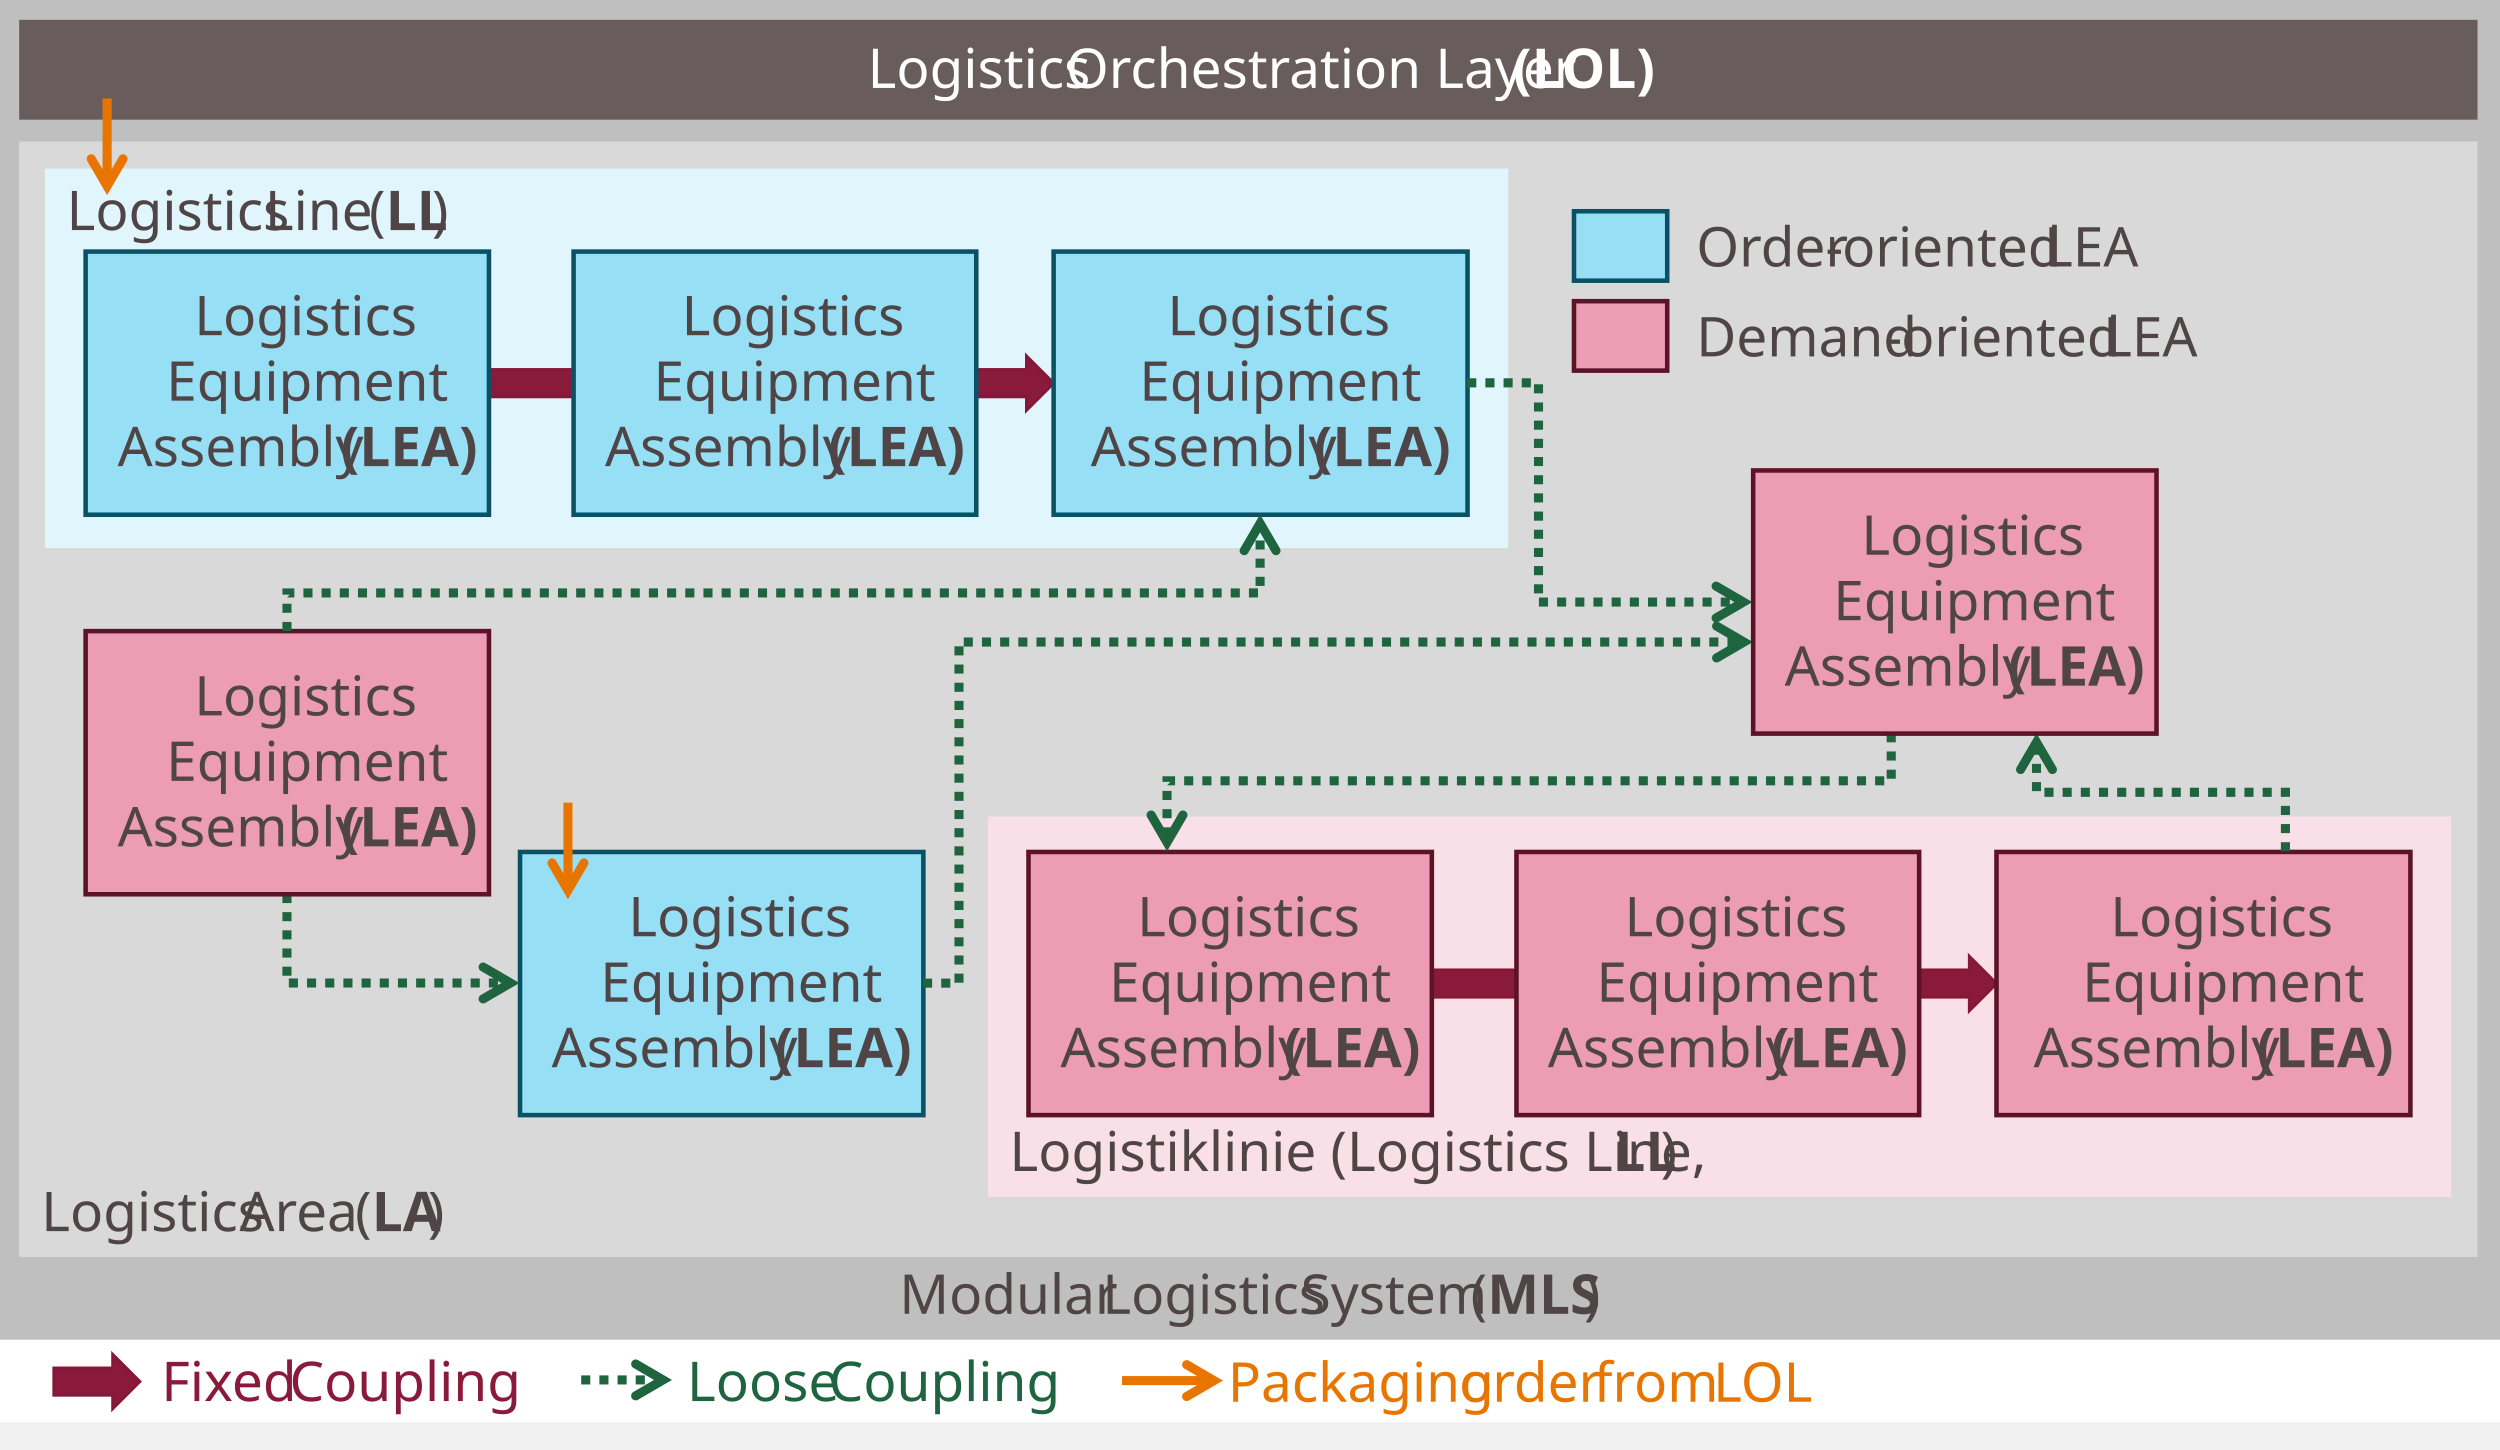
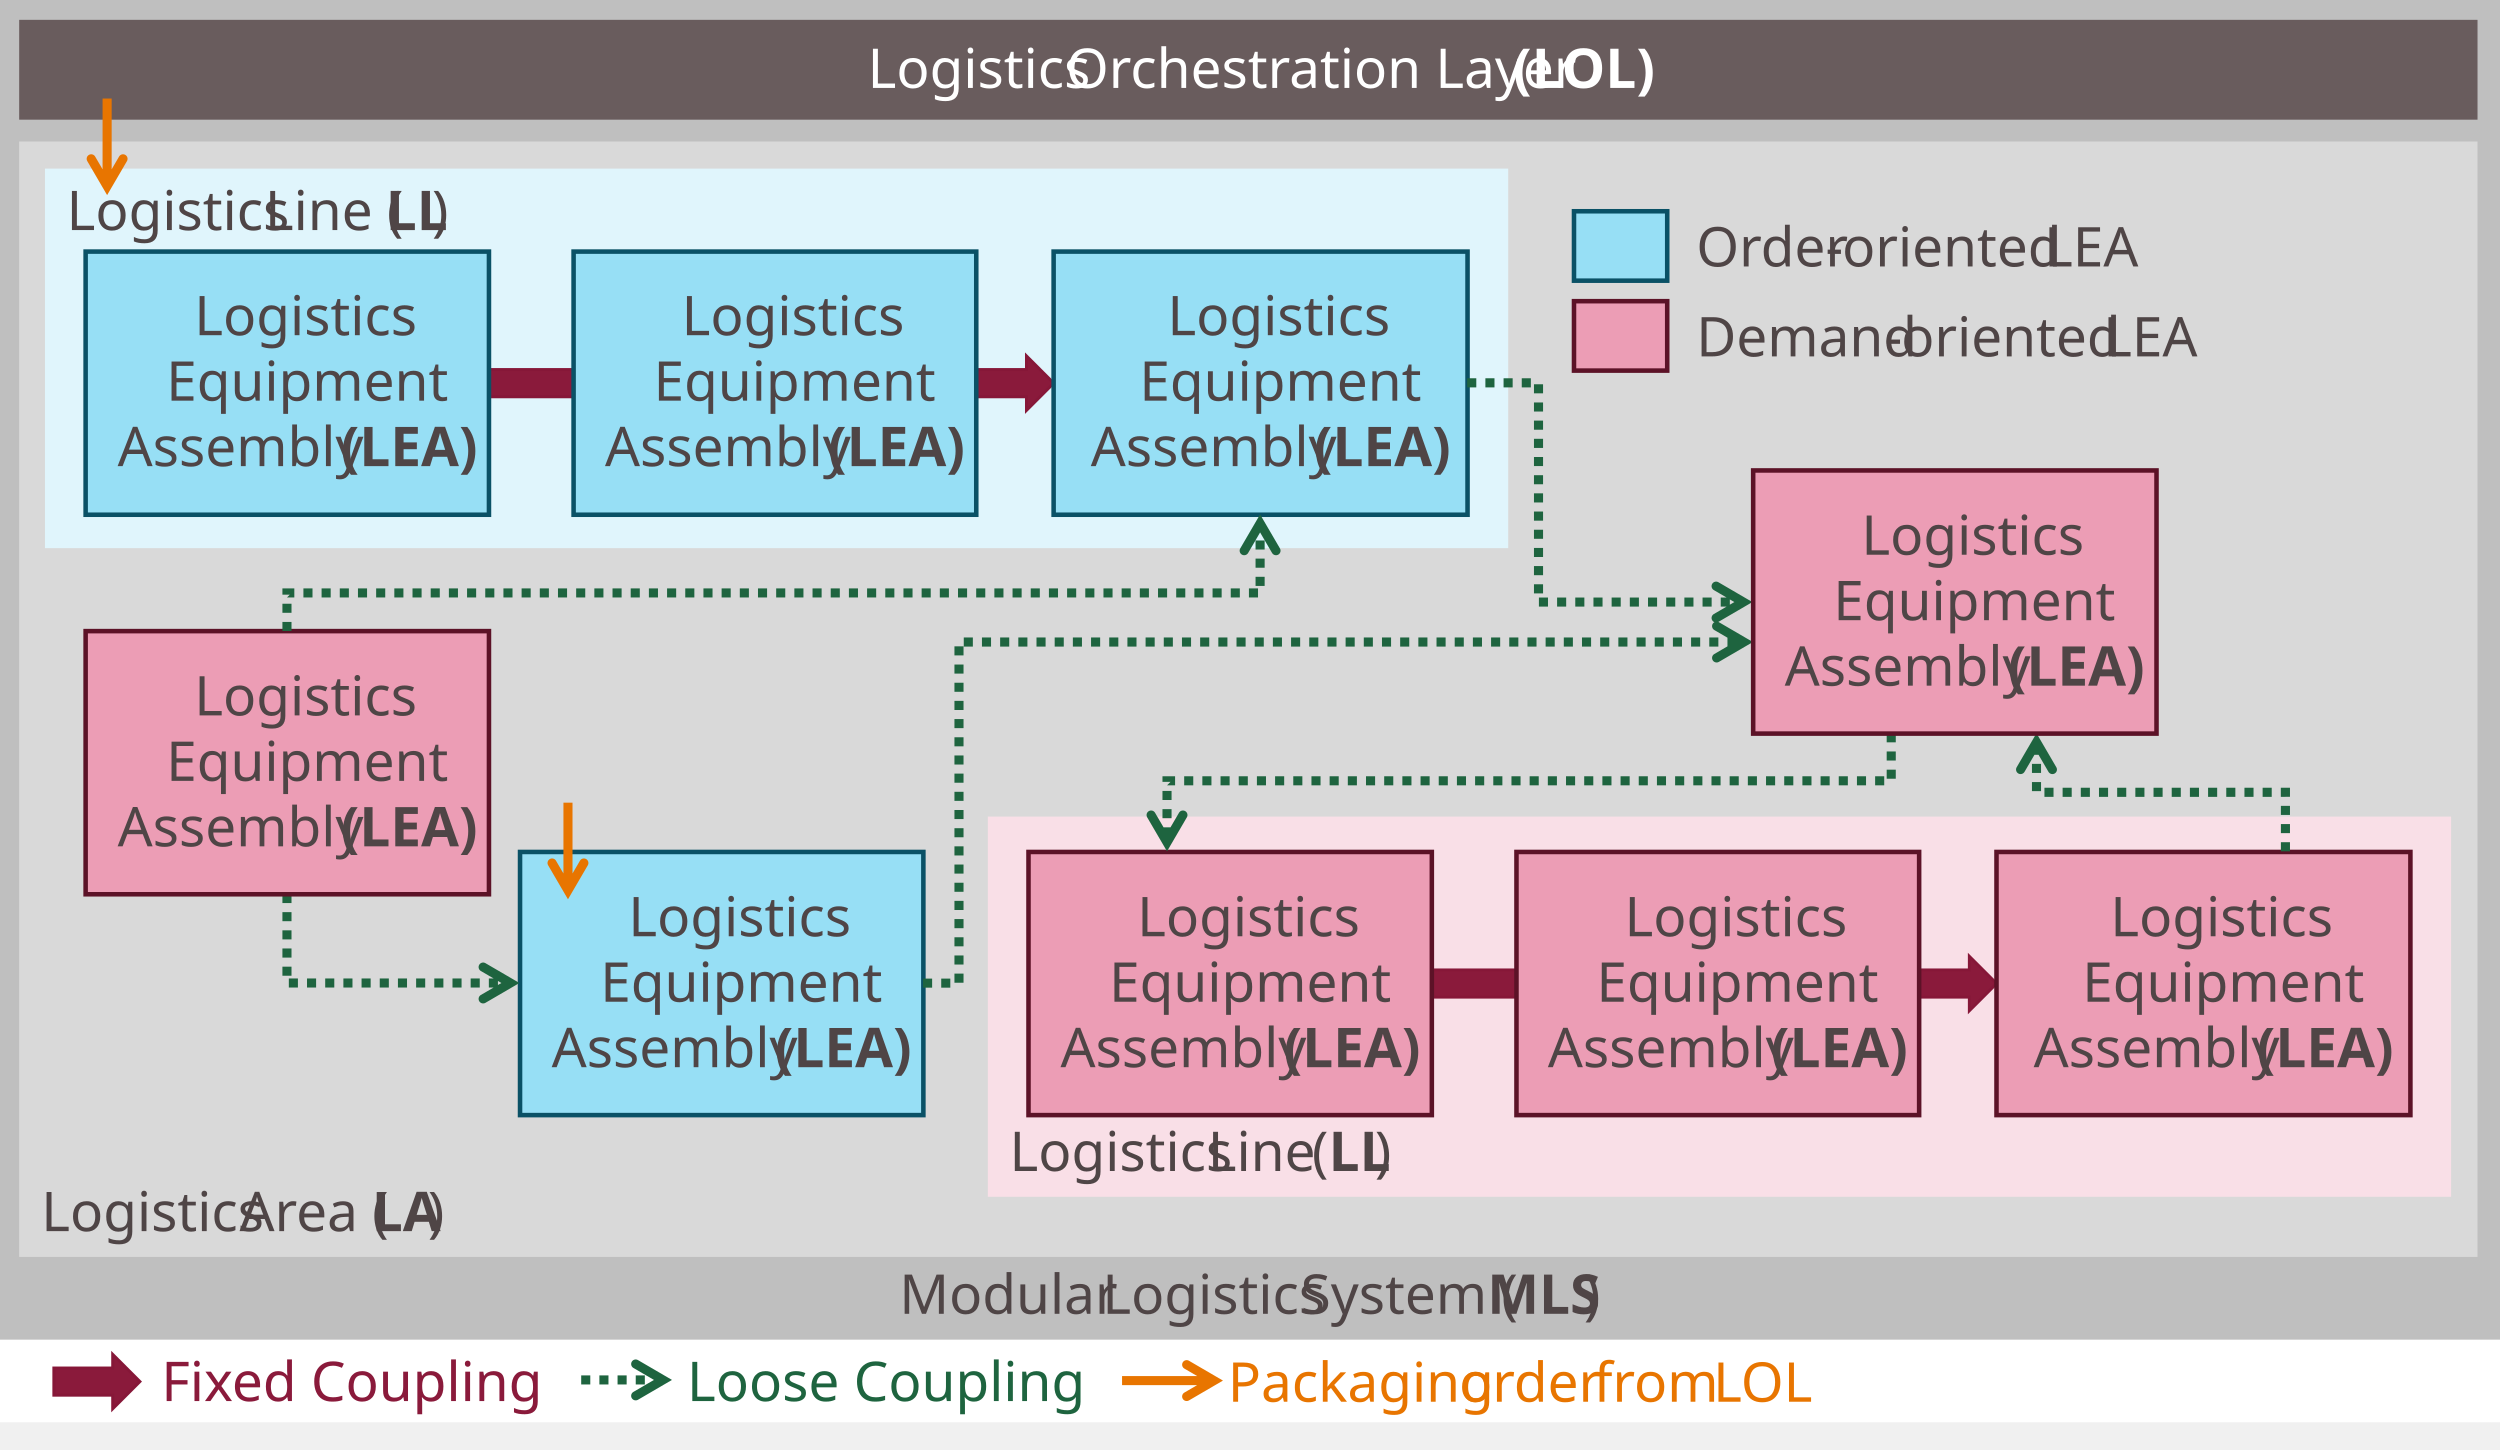
<svg xmlns="http://www.w3.org/2000/svg" width="3781" height="2192" xml:space="preserve" overflow="hidden">
  <defs>
    <clipPath id="clip0">
      <rect x="279" y="110" width="3781" height="2192" />
    </clipPath>
  </defs>
  <g clip-path="url(#clip0)" transform="translate(-279 -110)">
    <rect x="279" y="2136" width="3781" height="125" fill="#FFFFFF" />
    <rect x="279" y="110" width="3781" height="2026" fill="#BFBFBF" />
    <text fill="#4F4546" font-family="Calibri,Calibri_MSFontService,sans-serif" font-weight="400" font-size="83" transform="matrix(1 0 0 1 1639.13 2097)">Modular </text>
    <text fill="#4F4546" font-family="Calibri,Calibri_MSFontService,sans-serif" font-weight="400" font-size="83" transform="matrix(1 0 0 1 1946.21 2097)">Logistics</text>
-     <text fill="#4F4546" font-family="Calibri,Calibri_MSFontService,sans-serif" font-weight="400" font-size="83" transform="matrix(1 0 0 1 2246.08 2097)">System </text>
-     <text fill="#4F4546" font-family="Calibri,Calibri_MSFontService,sans-serif" font-weight="400" font-size="83" transform="matrix(1 0 0 1 2503.18 2097)">(</text>
+     <text fill="#4F4546" font-family="Calibri,Calibri_MSFontService,sans-serif" font-weight="400" font-size="83" transform="matrix(1 0 0 1 2246.08 2097)">System (</text>
    <text fill="#4F4546" font-family="Calibri,Calibri_MSFontService,sans-serif" font-weight="700" font-size="83" transform="matrix(1 0 0 1 2528.39 2097)">MLS</text>
    <text fill="#4F4546" font-family="Calibri,Calibri_MSFontService,sans-serif" font-weight="400" font-size="83" transform="matrix(1 0 0 1 2674.48 2097)">)</text>
    <rect x="308" y="324" width="3718" height="1687" fill="#D9D9D9" />
    <text fill="#4F4546" font-family="Calibri,Calibri_MSFontService,sans-serif" font-weight="400" font-size="83" transform="matrix(1 0 0 1 341.394 1972)">Logistics</text>
-     <text fill="#4F4546" font-family="Calibri,Calibri_MSFontService,sans-serif" font-weight="400" font-size="83" transform="matrix(1 0 0 1 641.258 1972)">Area</text>
-     <text fill="#4F4546" font-family="Calibri,Calibri_MSFontService,sans-serif" font-weight="400" font-size="83" transform="matrix(1 0 0 1 816.067 1972)">(</text>
+     <text fill="#4F4546" font-family="Calibri,Calibri_MSFontService,sans-serif" font-weight="400" font-size="83" transform="matrix(1 0 0 1 641.258 1972)">Area (</text>
    <text fill="#4F4546" font-family="Calibri,Calibri_MSFontService,sans-serif" font-weight="700" font-size="83" transform="matrix(1 0 0 1 841.275 1972)">LA</text>
    <text fill="#4F4546" font-family="Calibri,Calibri_MSFontService,sans-serif" font-weight="400" font-size="83" transform="matrix(1 0 0 1 926.067 1972)">)</text>
    <rect x="308" y="140" width="3718" height="151" fill="#695C5D" />
    <text fill="#FFFFFF" font-family="Calibri,Calibri_MSFontService,sans-serif" font-weight="400" font-size="83" transform="matrix(1 0 0 1 1591.2 243)">Logistics</text>
    <text fill="#FFFFFF" font-family="Calibri,Calibri_MSFontService,sans-serif" font-weight="400" font-size="83" transform="matrix(1 0 0 1 1891.07 243)">Orchestration Layer </text>
    <text fill="#FFFFFF" font-family="Calibri,Calibri_MSFontService,sans-serif" font-weight="700" font-size="83" transform="matrix(1 0 0 1 2567.43 243)">(LOL)</text>
    <rect x="347" y="365" width="2213" height="574" fill="#E0F5FC" />
    <text fill="#4F4546" font-family="Calibri,Calibri_MSFontService,sans-serif" font-weight="400" font-size="83" transform="matrix(1 0 0 1 379.748 458)">Logistics</text>
-     <text fill="#4F4546" font-family="Calibri,Calibri_MSFontService,sans-serif" font-weight="400" font-size="83" transform="matrix(1 0 0 1 679.612 458)">Line </text>
-     <text fill="#4F4546" font-family="Calibri,Calibri_MSFontService,sans-serif" font-weight="400" font-size="83" transform="matrix(1 0 0 1 837.165 458)">(</text>
+     <text fill="#4F4546" font-family="Calibri,Calibri_MSFontService,sans-serif" font-weight="400" font-size="83" transform="matrix(1 0 0 1 679.612 458)">Line (</text>
    <text fill="#4F4546" font-family="Calibri,Calibri_MSFontService,sans-serif" font-weight="700" font-size="83" transform="matrix(1 0 0 1 862.373 458)">LL</text>
    <text fill="#4F4546" font-family="Calibri,Calibri_MSFontService,sans-serif" font-weight="400" font-size="83" transform="matrix(1 0 0 1 932.269 458)">)</text>
    <path d="M1018.5 669 1831.5 669 1831.5 648.5 1872.5 689.501 1831.5 730.5 1831.5 710 1018.5 710Z" stroke="#861738" stroke-width="4.583" stroke-miterlimit="8" fill="#8A1A3B" fill-rule="evenodd" />
    <rect x="408.5" y="490.5" width="610" height="398" stroke="#0A5166" stroke-width="6.875" stroke-miterlimit="8" fill="#97DFF5" />
    <text fill="#4F4546" font-family="Calibri,Calibri_MSFontService,sans-serif" font-weight="400" font-size="83" transform="matrix(1 0 0 1 572.84 617)">Logistics </text>
    <text fill="#4F4546" font-family="Calibri,Calibri_MSFontService,sans-serif" font-weight="400" font-size="83" transform="matrix(1 0 0 1 530.398 716)">Equipment </text>
    <text fill="#4F4546" font-family="Calibri,Calibri_MSFontService,sans-serif" font-weight="400" font-size="83" transform="matrix(1 0 0 1 456.882 815)">Assembly </text>
    <text fill="#4F4546" font-family="Calibri,Calibri_MSFontService,sans-serif" font-weight="700" font-size="83" transform="matrix(1 0 0 1 794.33 815)">(LEA)</text>
    <rect x="1146.5" y="490.5" width="609" height="398" stroke="#0A5166" stroke-width="6.875" stroke-miterlimit="8" fill="#97DFF5" />
    <text fill="#4F4546" font-family="Calibri,Calibri_MSFontService,sans-serif" font-weight="400" font-size="83" transform="matrix(1 0 0 1 1309.91 617)">Logistics </text>
    <text fill="#4F4546" font-family="Calibri,Calibri_MSFontService,sans-serif" font-weight="400" font-size="83" transform="matrix(1 0 0 1 1267.47 716)">Equipment </text>
    <text fill="#4F4546" font-family="Calibri,Calibri_MSFontService,sans-serif" font-weight="400" font-size="83" transform="matrix(1 0 0 1 1193.95 815)">Assembly </text>
    <text fill="#4F4546" font-family="Calibri,Calibri_MSFontService,sans-serif" font-weight="700" font-size="83" transform="matrix(1 0 0 1 1531.4 815)">(LEA)</text>
    <rect x="1872.5" y="490.5" width="626" height="398" stroke="#0A5166" stroke-width="6.875" stroke-miterlimit="8" fill="#97DFF5" />
    <text fill="#4F4546" font-family="Calibri,Calibri_MSFontService,sans-serif" font-weight="400" font-size="83" transform="matrix(1 0 0 1 2044.64 617)">Logistics </text>
    <text fill="#4F4546" font-family="Calibri,Calibri_MSFontService,sans-serif" font-weight="400" font-size="83" transform="matrix(1 0 0 1 2002.19 716)">Equipment </text>
    <text fill="#4F4546" font-family="Calibri,Calibri_MSFontService,sans-serif" font-weight="400" font-size="83" transform="matrix(1 0 0 1 1928.66 815)">Assembly </text>
    <text fill="#4F4546" font-family="Calibri,Calibri_MSFontService,sans-serif" font-weight="700" font-size="83" transform="matrix(1 0 0 1 2266.1 815)">(LEA)</text>
    <rect x="1773" y="1345" width="2213" height="575" fill="#F9DFE7" />
-     <text fill="#4F4546" font-family="Calibri,Calibri_MSFontService,sans-serif" font-weight="400" font-size="83" transform="matrix(1 0 0 1 1805.77 1881)">Logistiklinie (Logistics Line, </text>
-     <text fill="#4F4546" font-family="Calibri,Calibri_MSFontService,sans-serif" font-weight="700" font-size="83" transform="matrix(1 0 0 1 2720.6 1881)">LL</text>
-     <text fill="#4F4546" font-family="Calibri,Calibri_MSFontService,sans-serif" font-weight="400" font-size="83" transform="matrix(1 0 0 1 2790.49 1881)">)</text>
+     <text fill="#4F4546" font-family="Calibri,Calibri_MSFontService,sans-serif" font-weight="400" font-size="83" transform="matrix(1 0 0 1 1805.77 1881)">Logistics</text>
+     <text fill="#4F4546" font-family="Calibri,Calibri_MSFontService,sans-serif" font-weight="400" font-size="83" transform="matrix(1 0 0 1 2105.63 1881)">Line </text>
+     <text fill="#4F4546" font-family="Calibri,Calibri_MSFontService,sans-serif" font-weight="400" font-size="83" transform="matrix(1 0 0 1 2263.18 1881)">(</text>
+     <text fill="#4F4546" font-family="Calibri,Calibri_MSFontService,sans-serif" font-weight="700" font-size="83" transform="matrix(1 0 0 1 2288.39 1881)">LL</text>
+     <text fill="#4F4546" font-family="Calibri,Calibri_MSFontService,sans-serif" font-weight="400" font-size="83" transform="matrix(1 0 0 1 2358.29 1881)">)</text>
    <path d="M2444.5 1577 3257.5 1577 3257.5 1556.5 3298.5 1597.5 3257.5 1638.5 3257.5 1618 2444.5 1618Z" stroke="#861738" stroke-width="4.583" stroke-miterlimit="8" fill="#8A1A3B" fill-rule="evenodd" />
    <rect x="1834.5" y="1398.5" width="610" height="398" stroke="#5C1227" stroke-width="6.875" stroke-miterlimit="8" fill="#EC9DB5" />
    <text fill="#4F4546" font-family="Calibri,Calibri_MSFontService,sans-serif" font-weight="400" font-size="83" transform="matrix(1 0 0 1 1998.86 1526)">Logistics </text>
    <text fill="#4F4546" font-family="Calibri,Calibri_MSFontService,sans-serif" font-weight="400" font-size="83" transform="matrix(1 0 0 1 1956.42 1625)">Equipment </text>
    <text fill="#4F4546" font-family="Calibri,Calibri_MSFontService,sans-serif" font-weight="400" font-size="83" transform="matrix(1 0 0 1 1882.9 1724)">Assembly </text>
    <text fill="#4F4546" font-family="Calibri,Calibri_MSFontService,sans-serif" font-weight="700" font-size="83" transform="matrix(1 0 0 1 2220.35 1724)">(LEA)</text>
    <rect x="2572.5" y="1398.5" width="609" height="398" stroke="#5C1227" stroke-width="6.875" stroke-miterlimit="8" fill="#EC9DB5" />
    <text fill="#4F4546" font-family="Calibri,Calibri_MSFontService,sans-serif" font-weight="400" font-size="83" transform="matrix(1 0 0 1 2735.93 1526)">Logistics </text>
    <text fill="#4F4546" font-family="Calibri,Calibri_MSFontService,sans-serif" font-weight="400" font-size="83" transform="matrix(1 0 0 1 2693.48 1625)">Equipment </text>
    <text fill="#4F4546" font-family="Calibri,Calibri_MSFontService,sans-serif" font-weight="400" font-size="83" transform="matrix(1 0 0 1 2619.97 1724)">Assembly </text>
    <text fill="#4F4546" font-family="Calibri,Calibri_MSFontService,sans-serif" font-weight="700" font-size="83" transform="matrix(1 0 0 1 2957.41 1724)">(LEA)</text>
    <rect x="3298.5" y="1398.5" width="626" height="398" stroke="#5C1227" stroke-width="6.875" stroke-miterlimit="8" fill="#EC9DB5" />
    <text fill="#4F4546" font-family="Calibri,Calibri_MSFontService,sans-serif" font-weight="400" font-size="83" transform="matrix(1 0 0 1 3470.65 1526)">Logistics </text>
    <text fill="#4F4546" font-family="Calibri,Calibri_MSFontService,sans-serif" font-weight="400" font-size="83" transform="matrix(1 0 0 1 3428.21 1625)">Equipment </text>
    <text fill="#4F4546" font-family="Calibri,Calibri_MSFontService,sans-serif" font-weight="400" font-size="83" transform="matrix(1 0 0 1 3354.67 1724)">Assembly </text>
    <text fill="#4F4546" font-family="Calibri,Calibri_MSFontService,sans-serif" font-weight="700" font-size="83" transform="matrix(1 0 0 1 3692.12 1724)">(LEA)</text>
    <rect x="1065.5" y="1398.5" width="610" height="398" stroke="#0A5166" stroke-width="6.875" stroke-miterlimit="8" fill="#97DFF5" />
    <text fill="#4F4546" font-family="Calibri,Calibri_MSFontService,sans-serif" font-weight="400" font-size="83" transform="matrix(1 0 0 1 1229.3 1526)">Logistics </text>
    <text fill="#4F4546" font-family="Calibri,Calibri_MSFontService,sans-serif" font-weight="400" font-size="83" transform="matrix(1 0 0 1 1186.86 1625)">Equipment </text>
    <text fill="#4F4546" font-family="Calibri,Calibri_MSFontService,sans-serif" font-weight="400" font-size="83" transform="matrix(1 0 0 1 1113.34 1724)">Assembly </text>
    <text fill="#4F4546" font-family="Calibri,Calibri_MSFontService,sans-serif" font-weight="700" font-size="83" transform="matrix(1 0 0 1 1450.79 1724)">(LEA)</text>
    <path d="M0-6.875 13.75-6.875 13.75 6.875 0 6.875ZM27.5-6.875 41.25-6.875 41.25 6.875 27.5 6.875ZM55-6.875 68.75-6.875 68.75 6.875 55 6.875ZM82.5-6.875 96.25-6.875 96.25 6.875 82.5 6.875ZM110-6.875 123.75-6.875 123.75 6.875 110 6.875ZM141.546 2.829 141.546 16.579 127.796 16.579 127.796 2.829ZM141.546 30.329 141.546 44.079 127.796 44.079 127.796 30.329ZM141.546 57.829 141.546 71.579 127.796 71.579 127.796 57.829ZM141.546 85.329 141.546 99.079 127.796 99.079 127.796 85.329ZM141.546 112.829 141.546 126.579 127.796 126.579 127.796 112.829ZM141.546 140.329 141.546 154.079 127.796 154.079 127.796 140.329ZM141.546 167.829 141.546 181.579 127.796 181.579 127.796 167.829ZM141.546 195.329 141.546 209.079 127.796 209.079 127.796 195.329ZM141.546 222.829 141.546 236.579 127.796 236.579 127.796 222.829ZM141.546 250.329 141.546 264.079 127.796 264.079 127.796 250.329ZM141.546 277.829 141.546 291.579 127.796 291.579 127.796 277.829ZM141.546 305.329 141.546 319.079 127.796 319.079 127.796 305.329ZM141.546 332.829 141.546 337.957 127.796 337.957 127.796 332.829ZM164.672 300.171 134.671 351.601 104.67 300.171C102.757 296.891 103.865 292.681 107.144 290.768 110.424 288.855 114.634 289.963 116.547 293.242L140.609 334.492 128.732 334.492 152.795 293.242C154.708 289.963 158.918 288.855 162.198 290.768 165.477 292.681 166.585 296.891 164.672 300.171Z" fill="#1E643F" transform="matrix(1.83697e-16 1 1 -1.83697e-16 713 1462)" />
    <rect x="408.5" y="1064.5" width="610" height="398" stroke="#5C1227" stroke-width="6.875" stroke-miterlimit="8" fill="#EC9DB5" />
    <text fill="#4F4546" font-family="Calibri,Calibri_MSFontService,sans-serif" font-weight="400" font-size="83" transform="matrix(1 0 0 1 572.84 1192)">Logistics </text>
    <text fill="#4F4546" font-family="Calibri,Calibri_MSFontService,sans-serif" font-weight="400" font-size="83" transform="matrix(1 0 0 1 530.398 1291)">Equipment </text>
    <text fill="#4F4546" font-family="Calibri,Calibri_MSFontService,sans-serif" font-weight="400" font-size="83" transform="matrix(1 0 0 1 456.881 1390)">Assembly </text>
    <text fill="#4F4546" font-family="Calibri,Calibri_MSFontService,sans-serif" font-weight="700" font-size="83" transform="matrix(1 0 0 1 794.329 1390)">(LEA)</text>
    <path d="M706.125 1064.35 706.125 1050.6 719.875 1050.6 719.875 1064.35ZM706.125 1036.85 706.125 1023.1 719.875 1023.1 719.875 1036.85ZM706.125 1009.35 706.125 999.859 724.131 999.859 724.131 1013.61 713 1013.61 719.875 1006.73 719.875 1009.35ZM737.881 999.859 751.631 999.859 751.631 1013.61 737.881 1013.61ZM765.381 999.859 779.131 999.859 779.131 1013.61 765.381 1013.61ZM792.881 999.859 806.631 999.859 806.631 1013.61 792.881 1013.61ZM820.381 999.859 834.131 999.859 834.131 1013.61 820.381 1013.61ZM847.881 999.859 861.631 999.859 861.631 1013.61 847.881 1013.61ZM875.381 999.859 889.131 999.859 889.131 1013.61 875.381 1013.61ZM902.881 999.859 916.631 999.859 916.631 1013.61 902.881 1013.61ZM930.381 999.859 944.131 999.859 944.131 1013.61 930.381 1013.61ZM957.881 999.859 971.631 999.859 971.631 1013.61 957.881 1013.61ZM985.381 999.859 999.131 999.859 999.131 1013.61 985.381 1013.61ZM1012.88 999.859 1026.63 999.859 1026.63 1013.61 1012.88 1013.61ZM1040.38 999.859 1054.13 999.859 1054.13 1013.61 1040.38 1013.61ZM1067.88 999.859 1081.63 999.859 1081.63 1013.61 1067.88 1013.61ZM1095.38 999.859 1109.13 999.859 1109.13 1013.61 1095.38 1013.61ZM1122.88 999.859 1136.63 999.859 1136.63 1013.61 1122.88 1013.61ZM1150.38 999.859 1164.13 999.859 1164.13 1013.61 1150.38 1013.61ZM1177.88 999.859 1191.63 999.859 1191.63 1013.61 1177.88 1013.61ZM1205.38 999.859 1219.13 999.859 1219.13 1013.61 1205.38 1013.61ZM1232.88 999.859 1246.63 999.859 1246.63 1013.61 1232.88 1013.61ZM1260.38 999.859 1274.13 999.859 1274.13 1013.61 1260.38 1013.61ZM1287.88 999.859 1301.63 999.859 1301.63 1013.61 1287.88 1013.61ZM1315.38 999.859 1329.13 999.859 1329.13 1013.61 1315.38 1013.61ZM1342.88 999.859 1356.63 999.859 1356.63 1013.61 1342.88 1013.61ZM1370.38 999.859 1384.13 999.859 1384.13 1013.61 1370.38 1013.61ZM1397.88 999.859 1411.63 999.859 1411.63 1013.61 1397.88 1013.61ZM1425.38 999.859 1439.13 999.859 1439.13 1013.61 1425.38 1013.61ZM1452.88 999.859 1466.63 999.859 1466.63 1013.61 1452.88 1013.61ZM1480.38 999.859 1494.13 999.859 1494.13 1013.61 1480.38 1013.61ZM1507.88 999.859 1521.63 999.859 1521.63 1013.61 1507.88 1013.61ZM1535.38 999.859 1549.13 999.859 1549.13 1013.61 1535.38 1013.61ZM1562.88 999.859 1576.63 999.859 1576.63 1013.61 1562.88 1013.61ZM1590.38 999.859 1604.13 999.859 1604.13 1013.61 1590.38 1013.61ZM1617.88 999.859 1631.63 999.859 1631.63 1013.61 1617.88 1013.61ZM1645.38 999.859 1659.13 999.859 1659.13 1013.61 1645.38 1013.61ZM1672.88 999.859 1686.63 999.859 1686.63 1013.61 1672.88 1013.61ZM1700.38 999.859 1714.13 999.859 1714.13 1013.61 1700.38 1013.61ZM1727.88 999.859 1741.63 999.859 1741.63 1013.61 1727.88 1013.61ZM1755.38 999.859 1769.13 999.859 1769.13 1013.61 1755.38 1013.61ZM1782.88 999.859 1796.63 999.859 1796.63 1013.61 1782.88 1013.61ZM1810.38 999.859 1824.13 999.859 1824.13 1013.61 1810.38 1013.61ZM1837.88 999.859 1851.63 999.859 1851.63 1013.61 1837.88 1013.61ZM1865.38 999.859 1879.13 999.859 1879.13 1013.61 1865.38 1013.61ZM1892.88 999.859 1906.63 999.859 1906.63 1013.61 1892.88 1013.61ZM1920.38 999.859 1934.13 999.859 1934.13 1013.61 1920.38 1013.61ZM1947.88 999.859 1961.63 999.859 1961.63 1013.61 1947.88 1013.61ZM1975.38 999.859 1989.13 999.859 1989.13 1013.61 1975.38 1013.61ZM2002.88 999.859 2016.63 999.859 2016.63 1013.61 2002.88 1013.61ZM2030.38 999.859 2044.13 999.859 2044.13 1013.61 2030.38 1013.61ZM2057.88 999.859 2071.63 999.859 2071.63 1013.61 2057.88 1013.61ZM2085.38 999.859 2099.13 999.859 2099.13 1013.61 2085.38 1013.61ZM2112.88 999.859 2126.63 999.859 2126.63 1013.61 2112.88 1013.61ZM2140.38 999.859 2154.13 999.859 2154.13 1013.61 2140.38 1013.61ZM2167.88 999.859 2181.63 999.859 2181.63 1013.61 2167.88 1013.61ZM2177.9 996.127 2177.9 982.377 2191.65 982.377 2191.65 996.127ZM2177.9 968.627 2177.9 954.877 2191.65 954.877 2191.65 968.627ZM2177.9 941.127 2177.9 927.377 2191.65 927.377 2191.65 941.127ZM2177.9 913.627 2177.9 901.613 2191.65 901.613 2191.65 913.627ZM2154.77 939.398 2184.77 887.968 2214.77 939.398C2216.69 942.678 2215.58 946.888 2212.3 948.801 2209.02 950.714 2204.81 949.606 2202.9 946.327L2178.84 905.077 2190.71 905.077 2166.65 946.327C2164.74 949.606 2160.53 950.714 2157.25 948.801 2153.97 946.888 2152.86 942.678 2154.77 939.398Z" fill="#1E643F" />
    <path d="M0-6.875 13.75-6.875 13.75 6.875 0 6.875ZM27.5-6.875 41.25-6.875 41.25 6.875 27.5 6.875ZM61.245 0.63 61.245 14.38 47.495 14.38 47.495 0.63ZM61.245 28.13 61.245 41.88 47.495 41.88 47.495 28.13ZM61.245 55.63 61.245 69.38 47.495 69.38 47.495 55.63ZM61.245 83.13 61.245 96.88 47.495 96.88 47.495 83.13ZM61.245 110.63 61.245 124.38 47.495 124.38 47.495 110.63ZM61.245 138.13 61.245 151.88 47.495 151.88 47.495 138.13ZM61.245 165.63 61.245 179.38 47.495 179.38 47.495 165.63ZM61.245 193.13 61.245 206.88 47.495 206.88 47.495 193.13ZM61.245 220.63 61.245 234.38 47.495 234.38 47.495 220.63ZM61.245 248.13 61.245 261.88 47.495 261.88 47.495 248.13ZM61.245 275.63 61.245 289.38 47.495 289.38 47.495 275.63ZM61.245 303.13 61.245 316.88 47.495 316.88 47.495 303.13ZM61.245 330.63 61.245 344.38 47.495 344.38 47.495 330.63ZM61.245 358.13 61.245 371.88 47.495 371.88 47.495 358.13ZM61.245 385.63 61.245 399.38 47.495 399.38 47.495 385.63ZM61.245 413.13 61.245 426.88 47.495 426.88 47.495 413.13ZM61.245 440.63 61.245 454.38 47.495 454.38 47.495 440.63ZM61.245 468.13 61.245 481.88 47.495 481.88 47.495 468.13ZM61.245 495.63 61.245 509.38 47.495 509.38 47.495 495.63ZM61.601 509.024 75.351 509.024 75.351 522.774 61.601 522.774ZM89.101 509.024 102.851 509.024 102.851 522.774 89.101 522.774ZM116.601 509.024 130.351 509.024 130.351 522.774 116.601 522.774ZM144.101 509.024 157.851 509.024 157.851 522.774 144.101 522.774ZM171.601 509.024 185.351 509.024 185.351 522.774 171.601 522.774ZM199.101 509.024 212.851 509.024 212.851 522.774 199.101 522.774ZM226.601 509.024 240.351 509.024 240.351 522.774 226.601 522.774ZM254.101 509.024 267.851 509.024 267.851 522.774 254.101 522.774ZM281.601 509.024 295.351 509.024 295.351 522.774 281.601 522.774ZM309.101 509.024 322.851 509.024 322.851 522.774 309.101 522.774ZM336.601 509.024 350.351 509.024 350.351 522.774 336.601 522.774ZM364.101 509.024 377.851 509.024 377.851 522.774 364.101 522.774ZM391.601 509.024 405.351 509.024 405.351 522.774 391.601 522.774ZM419.101 509.024 432.851 509.024 432.851 522.774 419.101 522.774ZM446.601 509.024 460.351 509.024 460.351 522.774 446.601 522.774ZM474.101 509.024 487.851 509.024 487.851 522.774 474.101 522.774ZM501.601 509.024 515.351 509.024 515.351 522.774 501.601 522.774ZM529.101 509.024 542.851 509.024 542.851 522.774 529.101 522.774ZM556.601 509.024 570.351 509.024 570.351 522.774 556.601 522.774ZM584.101 509.024 597.851 509.024 597.851 522.774 584.101 522.774ZM611.601 509.024 625.351 509.024 625.351 522.774 611.601 522.774ZM639.101 509.024 652.851 509.024 652.851 522.774 639.101 522.774ZM666.601 509.024 680.351 509.024 680.351 522.774 666.601 522.774ZM694.101 509.024 707.851 509.024 707.851 522.774 694.101 522.774ZM721.601 509.024 735.351 509.024 735.351 522.774 721.601 522.774ZM749.101 509.024 762.851 509.024 762.851 522.774 749.101 522.774ZM776.601 509.024 790.351 509.024 790.351 522.774 776.601 522.774ZM804.101 509.024 817.851 509.024 817.851 522.774 804.101 522.774ZM831.601 509.024 845.351 509.024 845.351 522.774 831.601 522.774ZM859.101 509.024 872.851 509.024 872.851 522.774 859.101 522.774ZM886.601 509.024 900.351 509.024 900.351 522.774 886.601 522.774ZM914.101 509.024 927.851 509.024 927.851 522.774 914.101 522.774ZM941.601 509.024 955.351 509.024 955.351 522.774 941.601 522.774ZM969.101 509.024 982.851 509.024 982.851 522.774 969.101 522.774ZM996.601 509.024 1010.35 509.024 1010.35 522.774 996.601 522.774ZM1024.1 509.024 1037.85 509.024 1037.85 522.774 1024.1 522.774ZM1051.6 509.024 1065.35 509.024 1065.35 522.774 1051.6 522.774ZM1079.1 509.024 1092.85 509.024 1092.85 522.774 1079.1 522.774ZM1106.6 509.024 1120.35 509.024 1120.35 522.774 1106.6 522.774ZM1134.1 509.024 1147.85 509.024 1147.85 522.774 1134.1 522.774ZM1161.6 509.024 1175.35 509.024 1175.35 522.774 1161.6 522.774ZM1189.1 509.024 1202.85 509.024 1202.85 522.774 1189.1 522.774ZM1216.6 509.024 1230.35 509.024 1230.35 522.774 1216.6 522.774ZM1203.67 485.898 1255.1 515.899 1203.67 545.9C1200.39 547.813 1196.18 546.705 1194.27 543.425 1192.35 540.145 1193.46 535.936 1196.74 534.023L1237.99 509.96 1237.99 521.837 1196.74 497.775C1193.46 495.861 1192.35 491.652 1194.27 488.372 1196.18 485.092 1200.39 483.984 1203.67 485.898Z" fill="#1E643F" transform="matrix(1 0 0 -1 1675 1596.9)" />
    <path d="M2498 682.125 2511.75 682.125 2511.75 695.875 2498 695.875ZM2525.5 682.125 2539.25 682.125 2539.25 695.875 2525.5 695.875ZM2553 682.125 2566.75 682.125 2566.75 695.875 2553 695.875ZM2580.5 682.125 2594.25 682.125 2594.25 695.875 2580.5 695.875ZM2612.72 691.16 2612.72 704.91 2598.97 704.91 2598.97 691.16ZM2612.72 718.66 2612.72 732.41 2598.97 732.41 2598.97 718.66ZM2612.72 746.16 2612.72 759.91 2598.97 759.91 2598.97 746.16ZM2612.72 773.66 2612.72 787.41 2598.97 787.41 2598.97 773.66ZM2612.72 801.16 2612.72 814.91 2598.97 814.91 2598.97 801.16ZM2612.72 828.66 2612.72 842.41 2598.97 842.41 2598.97 828.66ZM2612.72 856.16 2612.72 869.91 2598.97 869.91 2598.97 856.16ZM2612.72 883.66 2612.72 897.41 2598.97 897.41 2598.97 883.66ZM2612.72 911.16 2612.72 924.91 2598.97 924.91 2598.97 911.16ZM2612.72 938.66 2612.72 952.41 2598.97 952.41 2598.97 938.66ZM2612.72 966.16 2612.72 979.91 2598.97 979.91 2598.97 966.16ZM2612.72 993.66 2612.72 1007.41 2598.97 1007.41 2598.97 993.66ZM2606.44 1013.69 2620.19 1013.69 2620.19 1027.44 2606.44 1027.44ZM2633.94 1013.69 2647.69 1013.69 2647.69 1027.44 2633.94 1027.44ZM2661.44 1013.69 2675.19 1013.69 2675.19 1027.44 2661.44 1027.44ZM2688.94 1013.69 2702.69 1013.69 2702.69 1027.44 2688.94 1027.44ZM2716.44 1013.69 2730.19 1013.69 2730.19 1027.44 2716.44 1027.44ZM2743.94 1013.69 2757.69 1013.69 2757.69 1027.44 2743.94 1027.44ZM2771.44 1013.69 2785.19 1013.69 2785.19 1027.44 2771.44 1027.44ZM2798.94 1013.69 2812.69 1013.69 2812.69 1027.44 2798.94 1027.44ZM2826.44 1013.69 2840.19 1013.69 2840.19 1027.44 2826.44 1027.44ZM2853.94 1013.69 2867.69 1013.69 2867.69 1027.44 2853.94 1027.44ZM2881.44 1013.69 2895.19 1013.69 2895.19 1027.44 2881.44 1027.44ZM2908.94 1013.69 2915.7 1013.69 2915.7 1027.44 2908.94 1027.44ZM2877.91 990.562 2929.34 1020.56 2877.91 1050.56C2874.63 1052.48 2870.42 1051.37 2868.51 1048.09 2866.59 1044.81 2867.7 1040.6 2870.98 1038.69L2912.23 1014.62 2912.23 1026.5 2870.98 1002.44C2867.7 1000.53 2866.59 996.316 2868.51 993.036 2870.42 989.756 2874.63 988.648 2877.91 990.562Z" fill="#1E643F" />
    <path d="M3146.17 1219 3146.17 1232.75 3132.42 1232.75 3132.42 1219ZM3146.17 1246.5 3146.17 1260.25 3132.42 1260.25 3132.42 1246.5ZM3146.17 1274 3146.17 1287.75 3132.42 1287.75 3132.42 1274ZM3128.69 1297.78 3114.94 1297.78 3114.94 1284.03 3128.69 1284.03ZM3101.19 1297.78 3087.44 1297.78 3087.44 1284.03 3101.19 1284.03ZM3073.69 1297.78 3059.94 1297.78 3059.94 1284.03 3073.69 1284.03ZM3046.19 1297.78 3032.44 1297.78 3032.44 1284.03 3046.19 1284.03ZM3018.69 1297.78 3004.94 1297.78 3004.94 1284.03 3018.69 1284.03ZM2991.19 1297.78 2977.44 1297.78 2977.44 1284.03 2991.19 1284.03ZM2963.69 1297.78 2949.94 1297.78 2949.94 1284.03 2963.69 1284.03ZM2936.19 1297.78 2922.44 1297.78 2922.44 1284.03 2936.19 1284.03ZM2908.69 1297.78 2894.94 1297.78 2894.94 1284.03 2908.69 1284.03ZM2881.19 1297.78 2867.44 1297.78 2867.44 1284.03 2881.19 1284.03ZM2853.69 1297.78 2839.94 1297.78 2839.94 1284.03 2853.69 1284.03ZM2826.19 1297.78 2812.44 1297.78 2812.44 1284.03 2826.19 1284.03ZM2798.69 1297.78 2784.94 1297.78 2784.94 1284.03 2798.69 1284.03ZM2771.19 1297.78 2757.44 1297.78 2757.44 1284.03 2771.19 1284.03ZM2743.69 1297.78 2729.94 1297.78 2729.94 1284.03 2743.69 1284.03ZM2716.19 1297.78 2702.44 1297.78 2702.44 1284.03 2716.19 1284.03ZM2688.69 1297.78 2674.94 1297.78 2674.94 1284.03 2688.69 1284.03ZM2661.19 1297.78 2647.44 1297.78 2647.44 1284.03 2661.19 1284.03ZM2633.69 1297.78 2619.94 1297.78 2619.94 1284.03 2633.69 1284.03ZM2606.19 1297.78 2592.44 1297.78 2592.44 1284.03 2606.19 1284.03ZM2578.69 1297.78 2564.94 1297.78 2564.94 1284.03 2578.69 1284.03ZM2551.19 1297.78 2537.44 1297.78 2537.44 1284.03 2551.19 1284.03ZM2523.69 1297.78 2509.94 1297.78 2509.94 1284.03 2523.69 1284.03ZM2496.19 1297.78 2482.44 1297.78 2482.44 1284.03 2496.19 1284.03ZM2468.69 1297.78 2454.94 1297.78 2454.94 1284.03 2468.69 1284.03ZM2441.19 1297.78 2427.44 1297.78 2427.44 1284.03 2441.19 1284.03ZM2413.69 1297.78 2399.94 1297.78 2399.94 1284.03 2413.69 1284.03ZM2386.19 1297.78 2372.44 1297.78 2372.44 1284.03 2386.19 1284.03ZM2358.69 1297.78 2344.94 1297.78 2344.94 1284.03 2358.69 1284.03ZM2331.19 1297.78 2317.44 1297.78 2317.44 1284.03 2331.19 1284.03ZM2303.69 1297.78 2289.94 1297.78 2289.94 1284.03 2303.69 1284.03ZM2276.19 1297.78 2262.44 1297.78 2262.44 1284.03 2276.19 1284.03ZM2248.69 1297.78 2234.94 1297.78 2234.94 1284.03 2248.69 1284.03ZM2221.19 1297.78 2207.44 1297.78 2207.44 1284.03 2221.19 1284.03ZM2193.69 1297.78 2179.94 1297.78 2179.94 1284.03 2193.69 1284.03ZM2166.19 1297.78 2152.44 1297.78 2152.44 1284.03 2166.19 1284.03ZM2138.69 1297.78 2124.94 1297.78 2124.94 1284.03 2138.69 1284.03ZM2111.19 1297.78 2097.44 1297.78 2097.44 1284.03 2111.19 1284.03ZM2083.69 1297.78 2069.94 1297.78 2069.94 1284.03 2083.69 1284.03ZM2056.19 1297.78 2044 1297.78 2050.87 1290.9 2050.87 1292.46 2037.12 1292.46 2037.12 1284.03 2056.19 1284.03ZM2050.87 1306.21 2050.87 1319.96 2037.12 1319.96 2037.12 1306.21ZM2050.87 1333.71 2050.87 1347.46 2037.12 1347.46 2037.12 1333.71ZM2050.87 1361.21 2050.87 1374.96 2037.12 1374.96 2037.12 1361.21ZM2074 1346.14 2044 1397.57 2014 1346.14C2012.09 1342.86 2013.19 1338.65 2016.47 1336.74 2019.75 1334.82 2023.96 1335.93 2025.88 1339.21L2049.94 1380.46 2038.06 1380.46 2062.12 1339.21C2064.04 1335.93 2068.25 1334.82 2071.53 1336.74 2074.81 1338.65 2075.91 1342.86 2074 1346.14Z" fill="#1E643F" />
    <path d="M0-6.875 13.75-6.875 13.75 6.875 0 6.875ZM27.5-6.875 41.25-6.875 41.25 6.875 27.5 6.875ZM55-6.875 68.75-6.875 68.75 6.875 55 6.875ZM82.5-6.875 96.144-6.875 96.144 6.981 82.394 6.981 82.394 0 89.269 6.875 82.5 6.875ZM96.144 20.731 96.144 34.481 82.394 34.481 82.394 20.731ZM96.144 48.231 96.144 61.981 82.394 61.981 82.394 48.231ZM96.144 75.731 96.144 89.481 82.394 89.481 82.394 75.731ZM96.144 103.231 96.144 116.981 82.394 116.981 82.394 103.231ZM96.144 130.731 96.144 144.481 82.394 144.481 82.394 130.731ZM96.144 158.231 96.144 171.981 82.394 171.981 82.394 158.231ZM96.144 185.731 96.144 199.481 82.394 199.481 82.394 185.731ZM96.144 213.231 96.144 226.981 82.394 226.981 82.394 213.231ZM96.144 240.731 96.144 254.481 82.394 254.481 82.394 240.731ZM96.144 268.231 96.144 281.981 82.394 281.981 82.394 268.231ZM96.144 295.731 96.144 309.481 82.394 309.481 82.394 295.731ZM96.144 323.231 96.144 336.981 82.394 336.981 82.394 323.231ZM96.144 350.731 96.144 364.481 82.394 364.481 82.394 350.731ZM91.018 369.607 104.768 369.607 104.768 383.357 91.018 383.357ZM118.518 369.607 132.268 369.607 132.268 383.357 118.518 383.357ZM146.018 369.607 159.768 369.607 159.768 383.357 146.018 383.357ZM127.139 346.481 178.569 376.482 127.139 406.483C123.859 408.396 119.649 407.288 117.736 404.008 115.823 400.729 116.931 396.519 120.21 394.606L161.46 370.543 161.46 382.42 120.21 358.358C116.931 356.445 115.823 352.235 117.736 348.955 119.649 345.676 123.859 344.568 127.139 346.481Z" fill="#1E643F" transform="matrix(-1.83697e-16 -1 -1 1.83697e-16 3735.48 1397.54)" />
    <rect x="2930.5" y="821.5" width="610" height="398" stroke="#5C1227" stroke-width="6.875" stroke-miterlimit="8" fill="#EC9DB5" />
    <text fill="#4F4546" font-family="Calibri,Calibri_MSFontService,sans-serif" font-weight="400" font-size="83" transform="matrix(1 0 0 1 3094.15 949)">Logistics </text>
    <text fill="#4F4546" font-family="Calibri,Calibri_MSFontService,sans-serif" font-weight="400" font-size="83" transform="matrix(1 0 0 1 3051.71 1048)">Equipment </text>
    <text fill="#4F4546" font-family="Calibri,Calibri_MSFontService,sans-serif" font-weight="400" font-size="83" transform="matrix(1 0 0 1 2978.19 1147)">Assembly </text>
    <text fill="#4F4546" font-family="Calibri,Calibri_MSFontService,sans-serif" font-weight="700" font-size="83" transform="matrix(1 0 0 1 3315.64 1147)">(LEA)</text>
    <path d="M447.875 259 447.875 391.453 434.125 391.453 434.125 259ZM471.001 353.667 441 405.097 410.999 353.667C409.086 350.388 410.194 346.178 413.474 344.265 416.753 342.352 420.963 343.459 422.876 346.739L446.939 387.989 435.062 387.989 459.124 346.739C461.037 343.459 465.247 342.351 468.527 344.265 471.807 346.178 472.914 350.387 471.001 353.667Z" fill="#E87500" />
    <path d="M1144.88 1324 1144.88 1456.45 1131.13 1456.45 1131.13 1324ZM1168 1418.67 1138 1470.1 1108 1418.67C1106.09 1415.39 1107.19 1411.18 1110.47 1409.27 1113.75 1407.35 1117.96 1408.46 1119.88 1411.74L1143.94 1452.99 1132.06 1452.99 1156.12 1411.74C1158.04 1408.46 1162.25 1407.35 1165.53 1409.26 1168.81 1411.18 1169.91 1415.39 1168 1418.67Z" fill="#E87500" />
    <path d="M1976 2191.12 2114.97 2191.13 2114.97 2204.88 1976 2204.88ZM2077.19 2168 2128.62 2198 2077.19 2228C2073.91 2229.91 2069.7 2228.81 2067.78 2225.53 2065.87 2222.25 2066.98 2218.04 2070.26 2216.12L2111.51 2192.06 2111.51 2203.94 2070.26 2179.88C2066.98 2177.96 2065.87 2173.75 2067.78 2170.47 2069.7 2167.19 2073.91 2166.09 2077.19 2168Z" fill="#E87500" />
    <text fill="#E87500" font-family="Calibri,Calibri_MSFontService,sans-serif" font-weight="400" font-size="83" transform="matrix(1 0 0 1 2135.98 2230)">Packaging</text>
    <text fill="#E87500" font-family="Calibri,Calibri_MSFontService,sans-serif" font-weight="400" font-size="83" transform="matrix(1 0 0 1 2485.71 2230)">order</text>
    <text fill="#E87500" font-family="Calibri,Calibri_MSFontService,sans-serif" font-weight="400" font-size="83" transform="matrix(1 0 0 1 2689.12 2230)">from</text>
    <text fill="#E87500" font-family="Calibri,Calibri_MSFontService,sans-serif" font-weight="400" font-size="83" transform="matrix(1 0 0 1 2869.98 2230)">LOL</text>
    <rect x="2659.5" y="429.5" width="141" height="105" stroke="#0A5166" stroke-width="6.875" stroke-miterlimit="8" fill="#97DFF5" />
    <text fill="#4F4546" font-family="Calibri,Calibri_MSFontService,sans-serif" font-weight="400" font-size="83" transform="matrix(1 0 0 1 2844.43 513)">Order</text>
    <text fill="#4F4546" font-family="Calibri,Calibri_MSFontService,sans-serif" font-weight="400" font-size="83" transform="matrix(1 0 0 1 3039.82 513)">-</text>
    <text fill="#4F4546" font-family="Calibri,Calibri_MSFontService,sans-serif" font-weight="400" font-size="83" transform="matrix(1 0 0 1 3065.03 513)">oriented</text>
    <text fill="#4F4546" font-family="Calibri,Calibri_MSFontService,sans-serif" font-weight="400" font-size="83" transform="matrix(1 0 0 1 3370.46 513)">LEA</text>
    <rect x="2659.5" y="565.5" width="141" height="105" stroke="#5C1227" stroke-width="6.875" stroke-miterlimit="8" fill="#EC9DB5" />
    <text fill="#4F4546" font-family="Calibri,Calibri_MSFontService,sans-serif" font-weight="400" font-size="83" transform="matrix(1 0 0 1 2844.43 649)">Demand</text>
    <text fill="#4F4546" font-family="Calibri,Calibri_MSFontService,sans-serif" font-weight="400" font-size="83" transform="matrix(1 0 0 1 3129.17 649)">-</text>
    <text fill="#4F4546" font-family="Calibri,Calibri_MSFontService,sans-serif" font-weight="400" font-size="83" transform="matrix(1 0 0 1 3154.38 649)">oriented</text>
    <text fill="#4F4546" font-family="Calibri,Calibri_MSFontService,sans-serif" font-weight="400" font-size="83" transform="matrix(1 0 0 1 3459.81 649)">LEA</text>
    <path d="M360.5 2179 449.5 2179 449.5 2158.5 490.5 2199.5 449.5 2240.5 449.5 2220 360.5 2220Z" stroke="#861738" stroke-width="4.583" stroke-miterlimit="8" fill="#8A1A3B" fill-rule="evenodd" />
-     <text fill="#8A1A3B" font-family="Calibri,Calibri_MSFontService,sans-serif" font-weight="400" font-size="83" transform="matrix(1 0 0 1 522.997 2229)">Fixed</text>
-     <text fill="#8A1A3B" font-family="Calibri,Calibri_MSFontService,sans-serif" font-weight="400" font-size="83" transform="matrix(1 0 0 1 716.757 2229)">Coupling</text>
+     <text fill="#8A1A3B" font-family="Calibri,Calibri_MSFontService,sans-serif" font-weight="400" font-size="83" transform="matrix(1 0 0 1 522.997 2229)">Fixed Coupling</text>
    <path d="M1158 2190.12 1171.75 2190.12 1171.75 2203.88 1158 2203.88ZM1185.5 2190.12 1199.25 2190.12 1199.25 2203.88 1185.5 2203.88ZM1213 2190.13 1226.75 2190.13 1226.75 2203.88 1213 2203.88ZM1240.5 2190.13 1254.25 2190.13 1254.25 2203.88 1240.5 2203.88ZM1268 2190.13 1281.67 2190.13 1281.67 2203.88 1268 2203.88ZM1243.88 2167 1295.31 2197 1243.88 2227C1240.6 2228.91 1236.39 2227.81 1234.48 2224.53 1232.57 2221.25 1233.68 2217.04 1236.96 2215.12L1278.21 2191.06 1278.21 2202.94 1236.96 2178.88C1233.68 2176.96 1232.57 2172.75 1234.48 2169.47 1236.39 2166.19 1240.6 2165.09 1243.88 2167Z" fill="#1E643F" />
-     <text fill="#1E643F" font-family="Calibri,Calibri_MSFontService,sans-serif" font-weight="400" font-size="83" transform="matrix(1 0 0 1 1318 2229)">Loose</text>
-     <text fill="#1E643F" font-family="Calibri,Calibri_MSFontService,sans-serif" font-weight="400" font-size="83" transform="matrix(1 0 0 1 1532.27 2229)">Coupling</text>
+     <text fill="#1E643F" font-family="Calibri,Calibri_MSFontService,sans-serif" font-weight="400" font-size="83" transform="matrix(1 0 0 1 1318 2229)">Loose Coupling</text>
  </g>
</svg>
